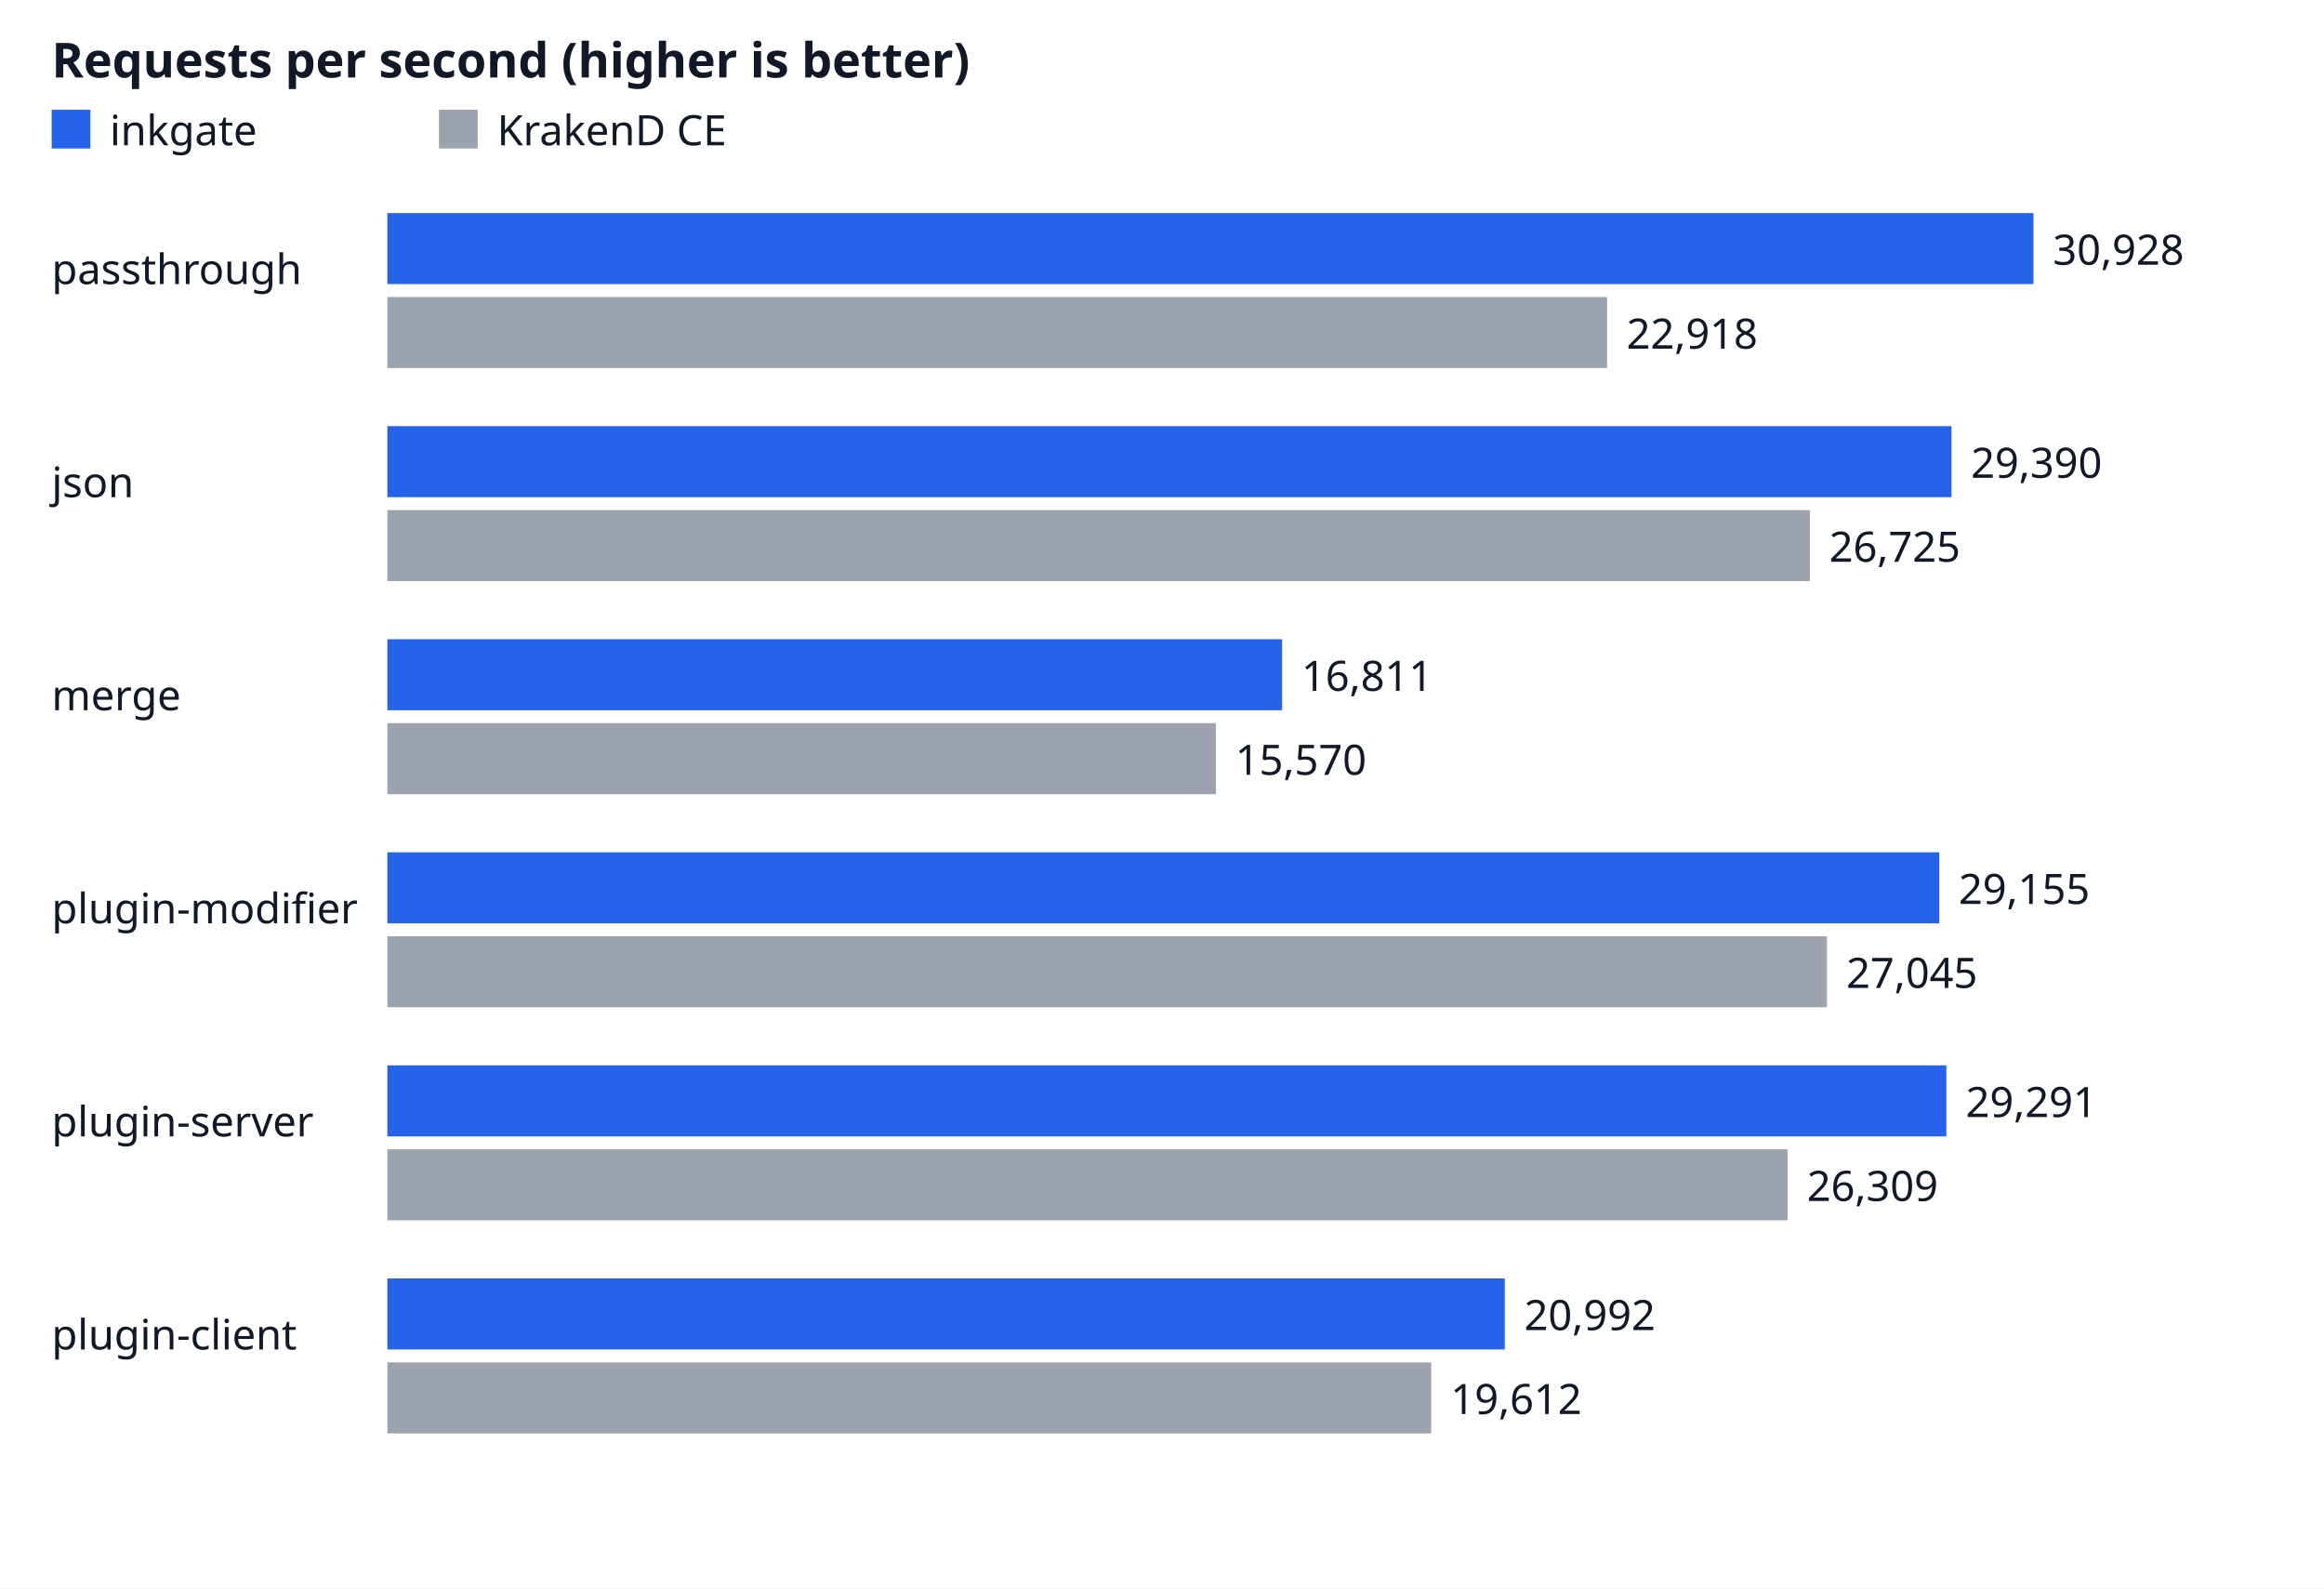
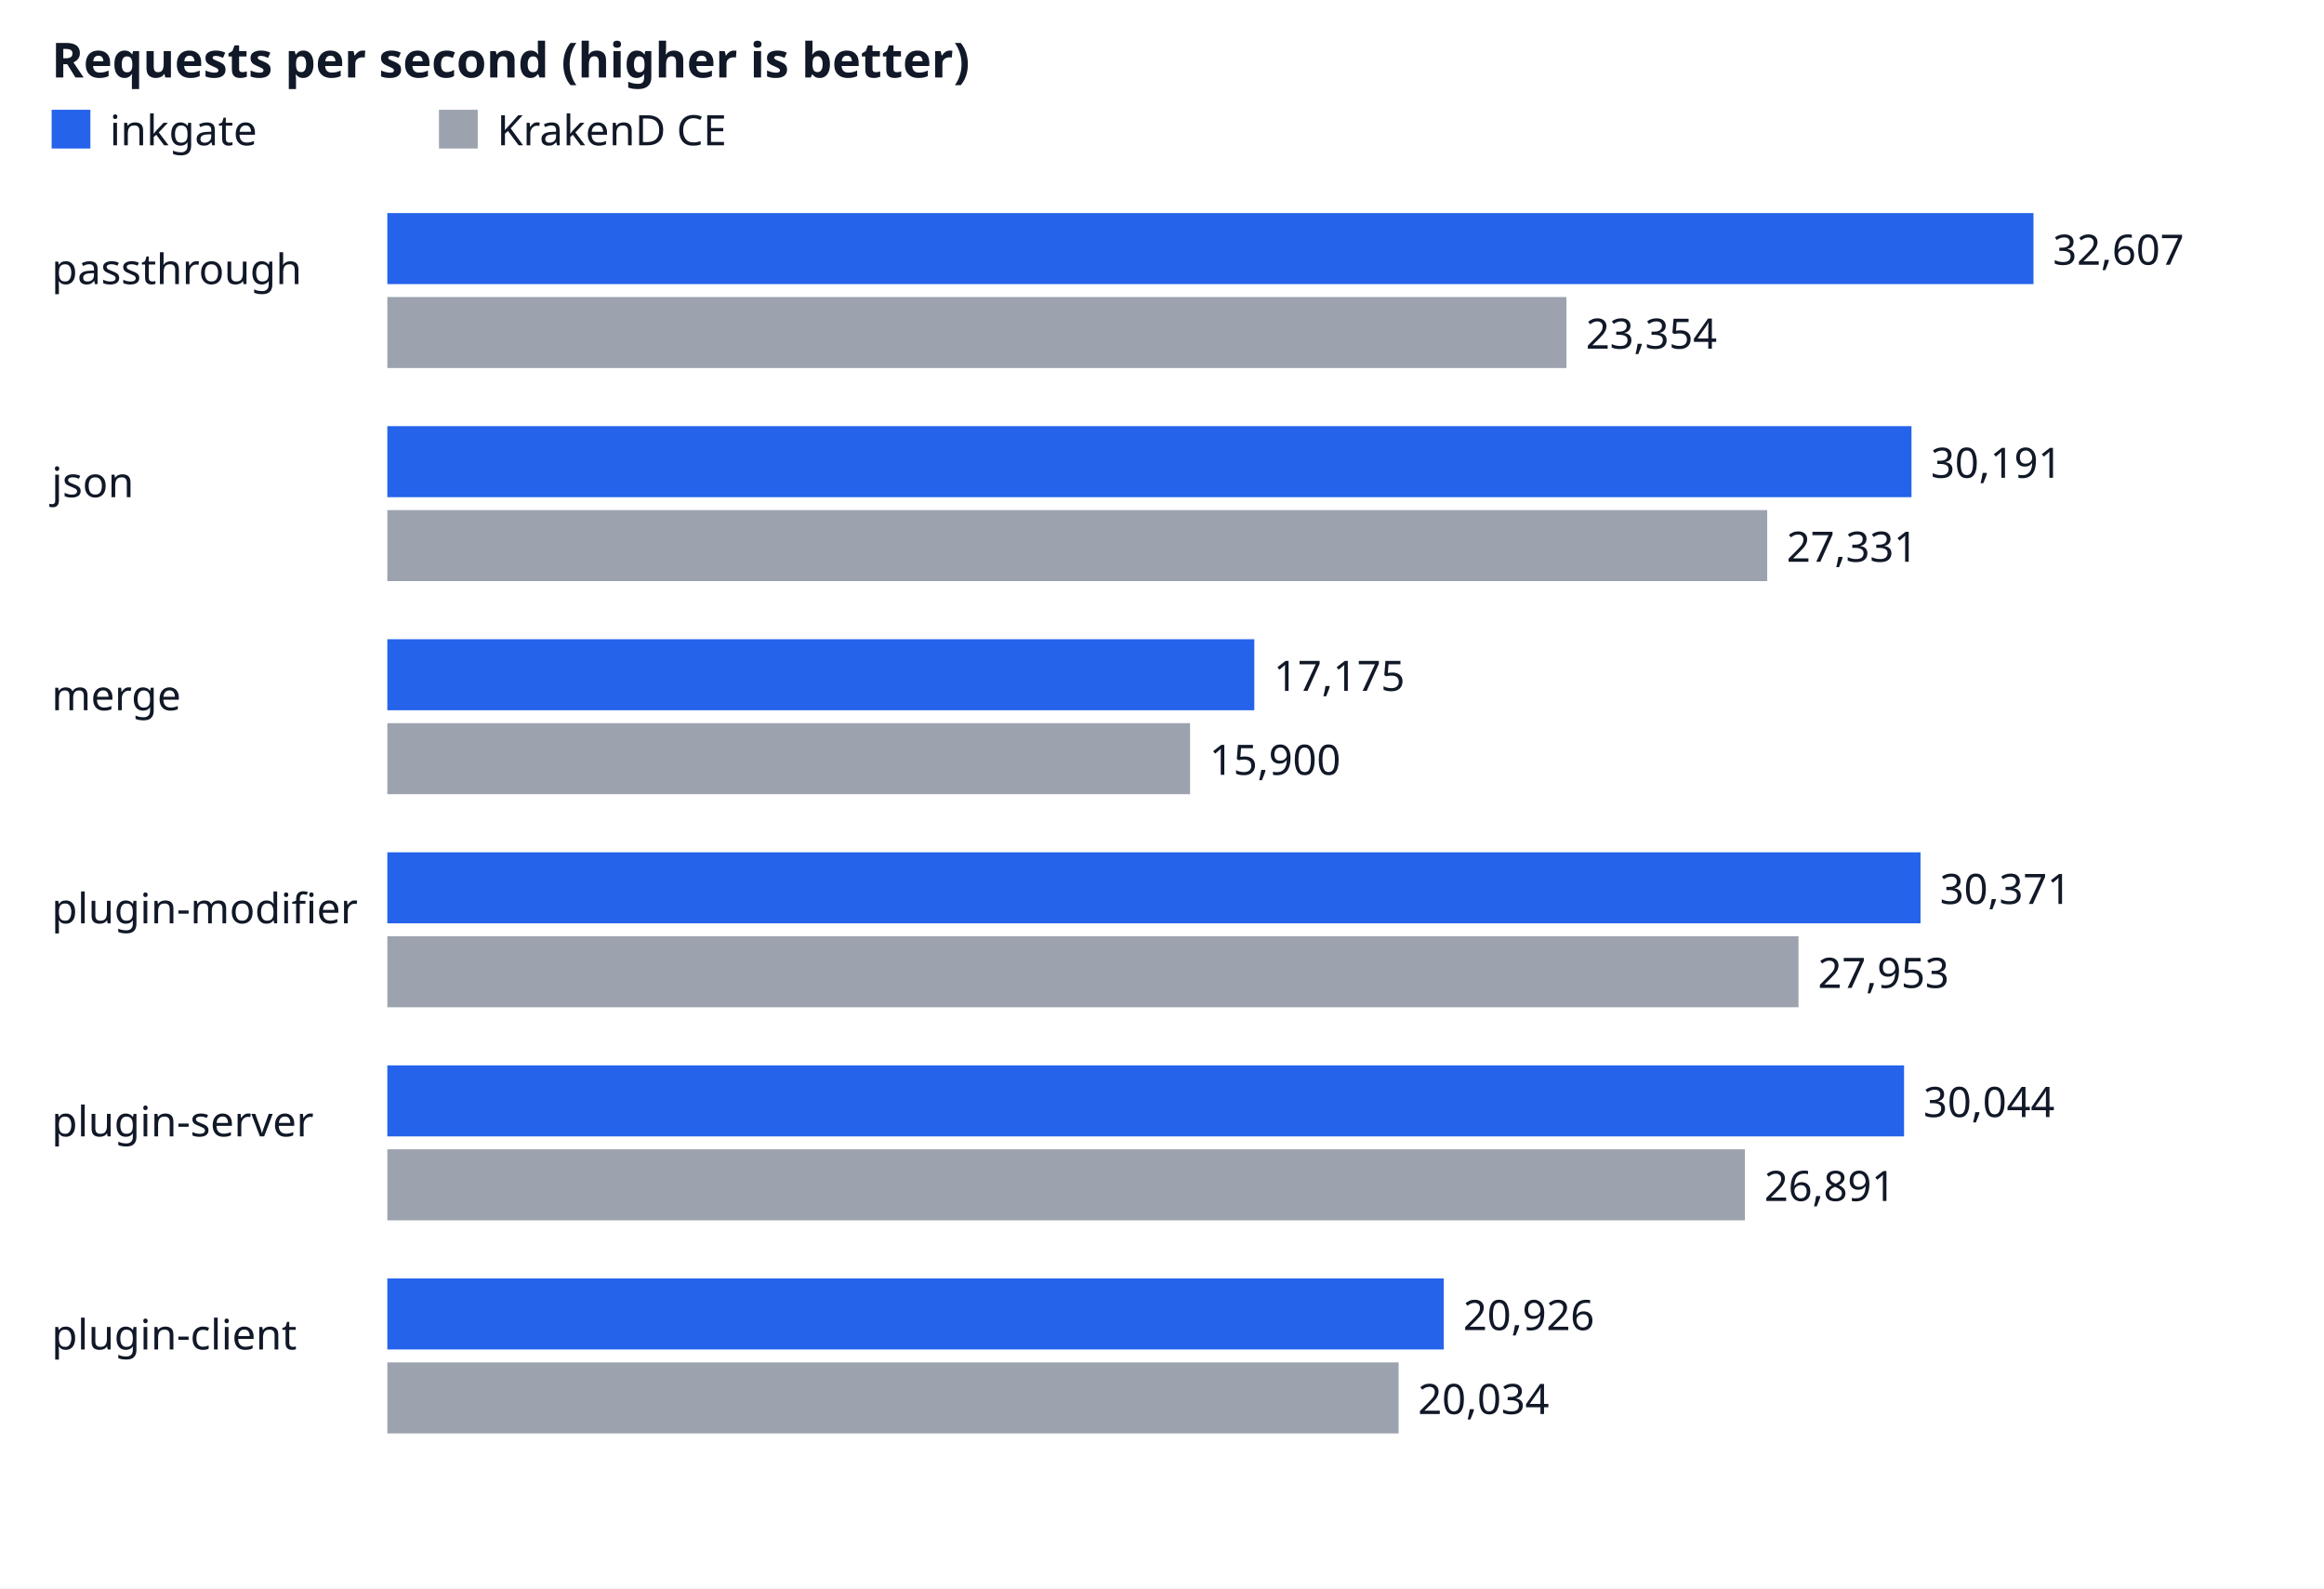
<svg xmlns="http://www.w3.org/2000/svg" width="720" height="492" viewBox="0 0 720 492" font-family="sans-serif" font-size="13">
  <rect width="720" height="492" fill="#ffffff" />
  <text x="16" y="24" font-size="15" font-weight="bold" fill="#111827">Requests per second (higher is better)</text>
  <rect x="16" y="34" width="12" height="12" fill="#2563eb" />
  <text x="34" y="45" fill="#111827">inkgate</text>
  <rect x="136" y="34" width="12" height="12" fill="#9ca3af" />
  <text x="154" y="45" fill="#111827">KrakenD CE</text>
  <text x="16" y="88" fill="#111827">passthrough</text>
  <rect x="120" y="66" width="510.0" height="22" fill="#2563eb" />
-   <text x="636.0" y="82" fill="#111827">30,928</text>
-   <rect x="120" y="92" width="377.9" height="22" fill="#9ca3af" />
-   <text x="503.9" y="108" fill="#111827">22,918</text>
+   <text x="636.0" y="82" fill="#111827">32,607</text>
+   <rect x="120" y="92" width="365.3" height="22" fill="#9ca3af" />
+   <text x="491.3" y="108" fill="#111827">23,354</text>
  <text x="16" y="154" fill="#111827">json</text>
-   <rect x="120" y="132" width="484.6" height="22" fill="#2563eb" />
-   <text x="610.6" y="148" fill="#111827">29,390</text>
-   <rect x="120" y="158" width="440.7" height="22" fill="#9ca3af" />
-   <text x="566.7" y="174" fill="#111827">26,725</text>
+   <rect x="120" y="132" width="472.2" height="22" fill="#2563eb" />
+   <text x="598.2" y="148" fill="#111827">30,191</text>
+   <rect x="120" y="158" width="427.5" height="22" fill="#9ca3af" />
+   <text x="553.5" y="174" fill="#111827">27,331</text>
  <text x="16" y="220" fill="#111827">merge</text>
-   <rect x="120" y="198" width="277.2" height="22" fill="#2563eb" />
-   <text x="403.2" y="214" fill="#111827">16,811</text>
-   <rect x="120" y="224" width="256.7" height="22" fill="#9ca3af" />
-   <text x="382.7" y="240" fill="#111827">15,570</text>
+   <rect x="120" y="198" width="268.6" height="22" fill="#2563eb" />
+   <text x="394.6" y="214" fill="#111827">17,175</text>
+   <rect x="120" y="224" width="248.7" height="22" fill="#9ca3af" />
+   <text x="374.7" y="240" fill="#111827">15,900</text>
  <text x="16" y="286" fill="#111827">plugin-modifier</text>
-   <rect x="120" y="264" width="480.8" height="22" fill="#2563eb" />
-   <text x="606.8" y="280" fill="#111827">29,155</text>
-   <rect x="120" y="290" width="446.0" height="22" fill="#9ca3af" />
-   <text x="572.0" y="306" fill="#111827">27,045</text>
+   <rect x="120" y="264" width="475.0" height="22" fill="#2563eb" />
+   <text x="601.0" y="280" fill="#111827">30,371</text>
+   <rect x="120" y="290" width="437.2" height="22" fill="#9ca3af" />
+   <text x="563.2" y="306" fill="#111827">27,953</text>
  <text x="16" y="352" fill="#111827">plugin-server</text>
-   <rect x="120" y="330" width="483.0" height="22" fill="#2563eb" />
-   <text x="609.0" y="346" fill="#111827">29,291</text>
-   <rect x="120" y="356" width="433.8" height="22" fill="#9ca3af" />
-   <text x="559.8" y="372" fill="#111827">26,309</text>
+   <rect x="120" y="330" width="469.9" height="22" fill="#2563eb" />
+   <text x="595.9" y="346" fill="#111827">30,044</text>
+   <rect x="120" y="356" width="420.6" height="22" fill="#9ca3af" />
+   <text x="546.6" y="372" fill="#111827">26,891</text>
  <text x="16" y="418" fill="#111827">plugin-client</text>
-   <rect x="120" y="396" width="346.2" height="22" fill="#2563eb" />
-   <text x="472.2" y="412" fill="#111827">20,992</text>
-   <rect x="120" y="422" width="323.4" height="22" fill="#9ca3af" />
-   <text x="449.4" y="438" fill="#111827">19,612</text>
+   <rect x="120" y="396" width="327.3" height="22" fill="#2563eb" />
+   <text x="453.3" y="412" fill="#111827">20,926</text>
+   <rect x="120" y="422" width="313.3" height="22" fill="#9ca3af" />
+   <text x="439.3" y="438" fill="#111827">20,034</text>
</svg>
